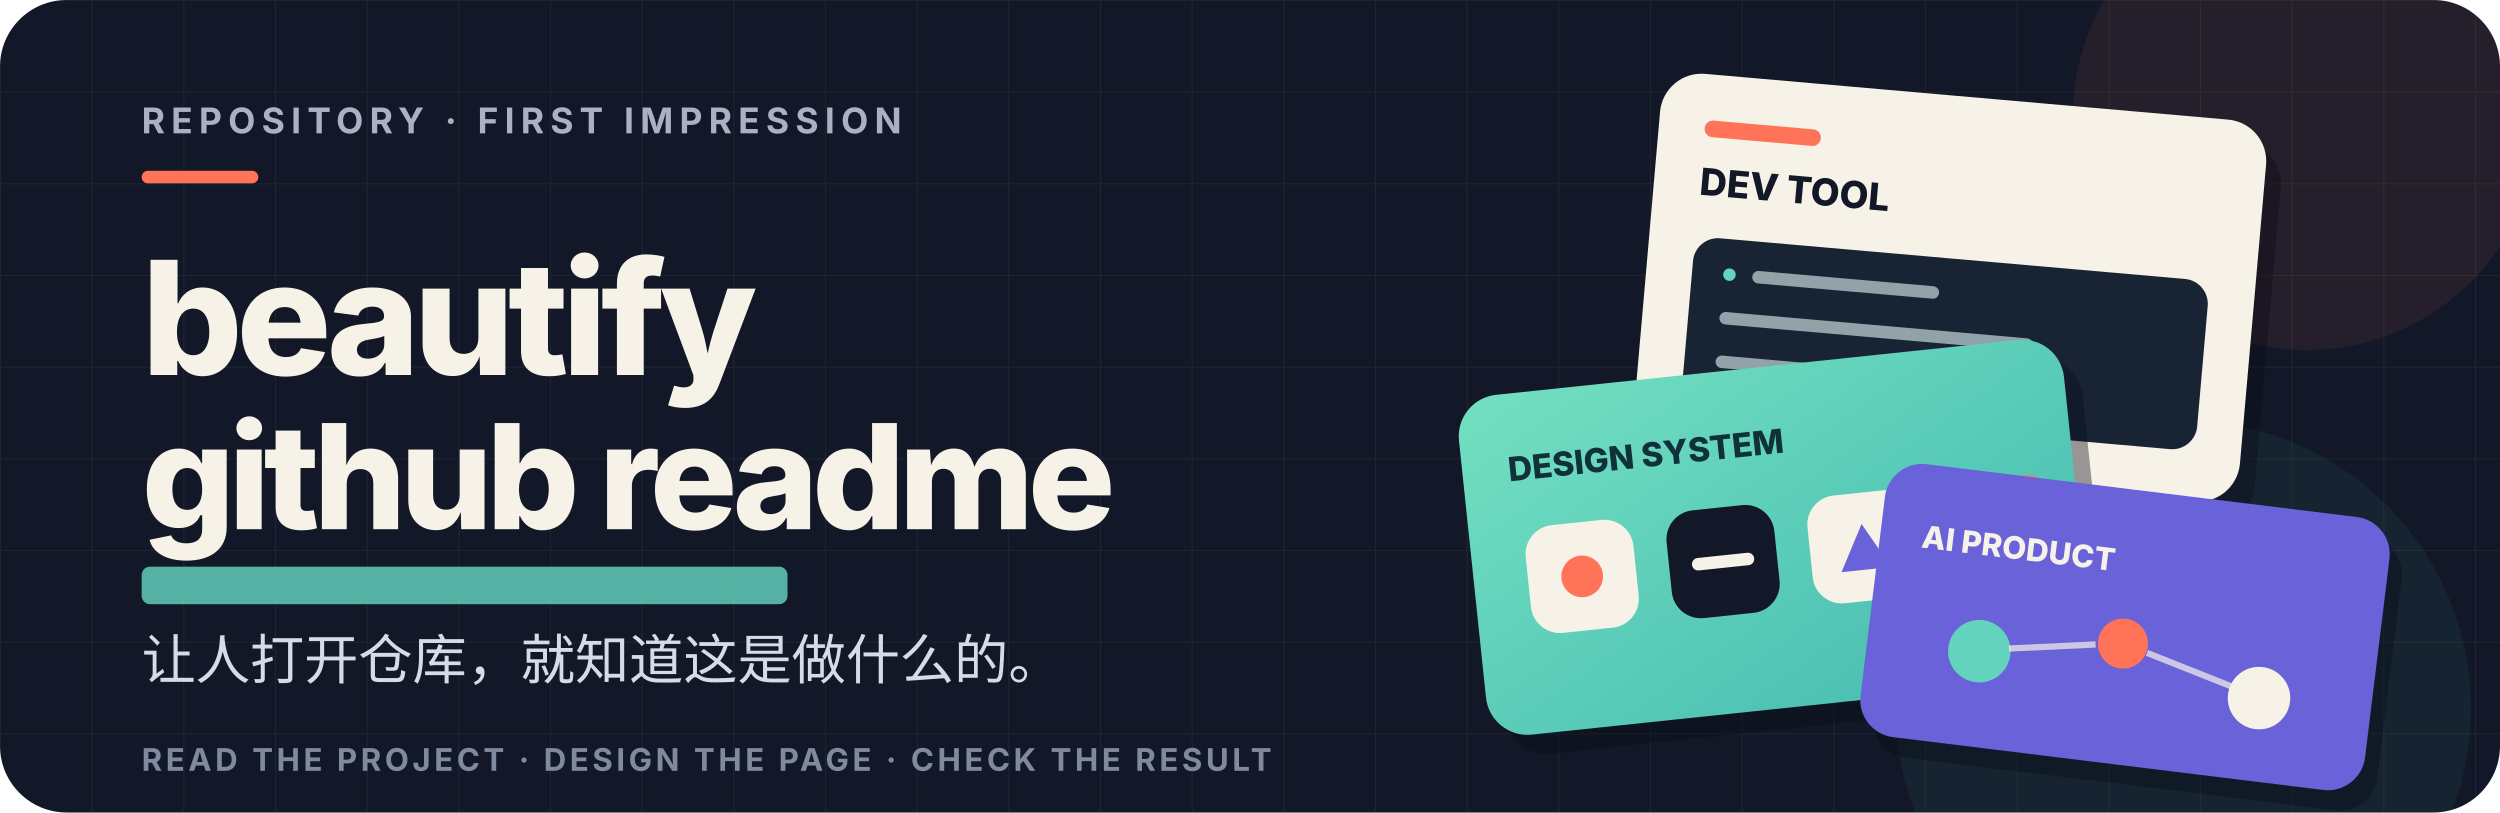
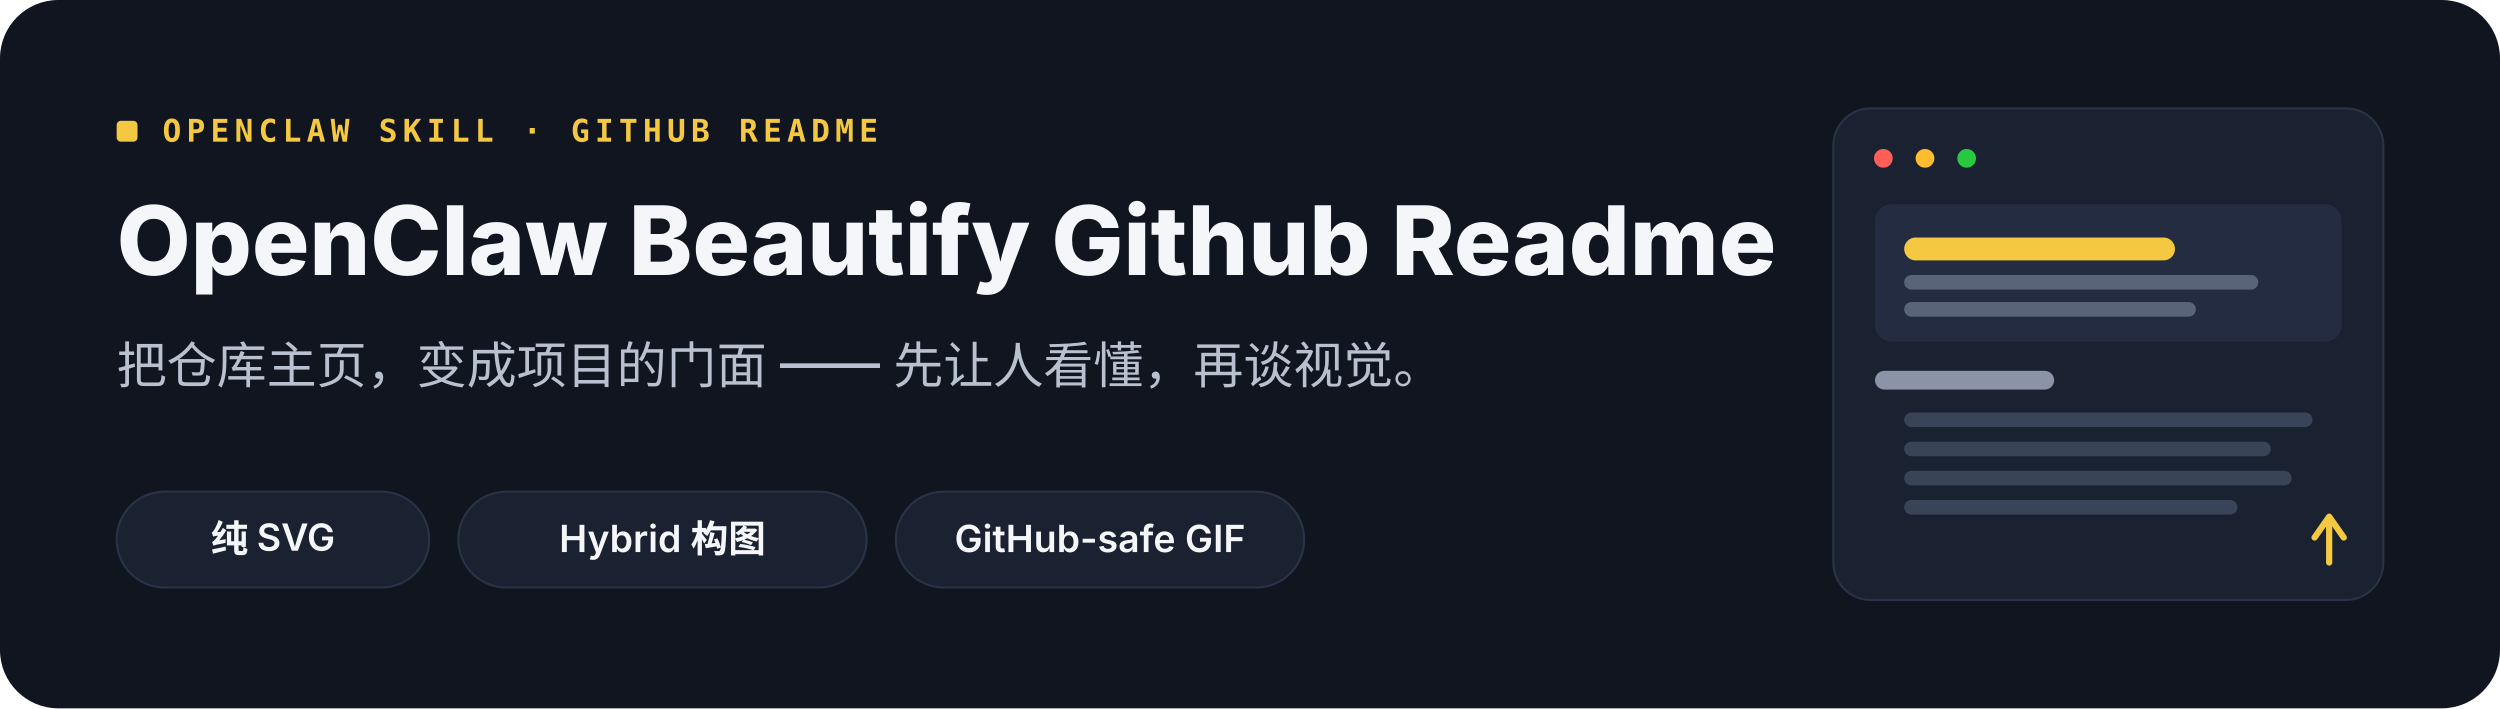
- <svg xmlns="http://www.w3.org/2000/svg" width="1200" height="390" viewBox="0 0 1200 390" role="img" aria-labelledby="title desc">
-   <defs>
-     <pattern id="grid" width="44" height="44" patternUnits="userSpaceOnUse">
-       <path d="M44 0H0V44" fill="none" stroke="#F7F2E8" stroke-opacity=".055" />
-     </pattern>
-     <linearGradient id="mint" x1="0" y1="0" x2="1" y2="1">
-       <stop stop-color="#74E0C1" />
-       <stop offset="1" stop-color="#43B9B0" />
-     </linearGradient>
-     <clipPath id="frame">
-       <rect width="1200" height="390" rx="32" />
-     </clipPath>
-   </defs>
-   <g clip-path="url(#frame)">
-     <rect width="1200" height="390" rx="32" fill="#121827" />
-     <rect width="1200" height="390" rx="32" fill="url(#grid)" />
-     <circle cx="1107" cy="56" r="112" fill="#FF7458" fill-opacity=".08" />
-     <circle cx="1048" cy="340" r="138" fill="#63D3BE" fill-opacity=".06" />
-     <g transform="translate(68 48)" font-family="-apple-system,BlinkMacSystemFont,'Segoe UI','PingFang SC',sans-serif">
-       <text x="0" y="16" fill="#A9B1C2" font-size="17" font-weight="700" letter-spacing="3">REPOSITORY · FIRST IMPRESSION</text>
-       <rect x="0" y="34" width="56" height="6" rx="3" fill="#FF7458" />
-       <text x="0" y="132" fill="#F7F2E8" font-size="76" font-weight="780" letter-spacing="-3">beautify</text>
-       <text x="0" y="206" fill="#F7F2E8" font-size="70" font-weight="760" letter-spacing="-3">github readme</text>
-       <rect id="title-highlight" x="0" y="224" width="310" height="18" rx="4" fill="#63D3BE" fill-opacity=".82" />
-       <text x="0" y="278" fill="#D6DCE7" font-size="26" font-weight="520">让人打开仓库，就知道这是做什么的。</text>
-       <text x="0" y="322" fill="#7F8A9F" font-size="15" font-weight="650" letter-spacing="1.7">READ THE PROJECT · DESIGN THE PAGE · CHECK THE RESULT</text>
-     </g>
-     <g font-family="-apple-system,BlinkMacSystemFont,'Segoe UI','PingFang SC',sans-serif">
-       <g id="motion-card-dev-tool" transform="translate(790 46) rotate(5 145 92)">
-         <rect x="8" y="10" width="292" height="184" rx="20" fill="#080D17" fill-opacity=".38" />
-         <rect width="292" height="184" rx="20" fill="#F7F2E8" />
-         <rect x="22" y="22" width="56" height="8" rx="4" fill="#FF7458" />
-         <text x="22" y="58" fill="#121827" font-size="18" font-weight="760">DEV TOOL</text>
-         <rect x="22" y="78" width="248" height="82" rx="12" fill="#182334" />
-         <circle cx="40" cy="95" r="3" fill="#63D3BE" />
-         <path d="M54 95h84M40 116h145M40 137h105" stroke="#AFC3C7" stroke-width="6" stroke-linecap="round" opacity=".8" />
-       </g>
-       <g id="motion-card-design-system" transform="translate(706 176) rotate(-6 145 82)">
-         <rect x="8" y="10" width="292" height="164" rx="20" fill="#080D17" fill-opacity=".4" />
-         <rect width="292" height="164" rx="20" fill="url(#mint)" />
-         <text x="22" y="42" fill="#10313A" font-size="16" font-weight="760">DESIGN SYSTEM</text>
-         <g transform="translate(26 65)">
-           <rect width="52" height="52" rx="14" fill="#F7F2E8" />
-           <circle cx="26" cy="26" r="10" fill="#FF7458" />
-           <rect x="68" width="52" height="52" rx="14" fill="#121827" />
-           <path d="M82 26h24" stroke="#F7F2E8" stroke-width="6" stroke-linecap="round" />
-           <rect x="136" width="52" height="52" rx="14" fill="#F7F2E8" />
-           <path d="M150 37l12-22 12 22z" fill="#6A62D9" />
-           <rect x="204" width="52" height="52" rx="14" fill="#FF7458" />
-           <circle cx="230" cy="26" r="9" fill="#121827" />
-         </g>
-       </g>
-       <g id="motion-card-ai-product" transform="translate(898 235) rotate(7 122 66)">
-         <rect x="7" y="9" width="244" height="132" rx="18" fill="#080D17" fill-opacity=".4" />
-         <rect width="244" height="132" rx="18" fill="#6A62D9" />
-         <text x="20" y="40" fill="#F7F2E8" font-size="15" font-weight="760">AI PRODUCT</text>
-         <circle cx="54" cy="86" r="15" fill="#63D3BE" />
-         <circle cx="122" cy="74" r="12" fill="#FF7458" />
-         <circle cx="190" cy="92" r="15" fill="#F7F2E8" />
-         <path d="M68 83l41-7M134 77l42 11" stroke="#F7F2E8" stroke-width="3" opacity=".7" />
-       </g>
-     </g>
+ <svg xmlns="http://www.w3.org/2000/svg" width="1200" height="340" viewBox="0 0 1200 340" role="img" aria-labelledby="title desc">
+   <rect width="1200" height="340" rx="28" fill="#10151F" />
+   <g font-family="ui-monospace, SFMono-Regular, Menlo, Consolas, monospace">
+     <rect x="56" y="58" width="10" height="10" rx="2" fill="#F5C842" />
+     <text x="78" y="68" fill="#F5C842" font-size="15" font-weight="700" letter-spacing="2.5">OPENCLAW SKILL · GITHUB README</text>
+   </g>
+   <text x="56" y="132" fill="#F4F6FA" font-family="-apple-system, BlinkMacSystemFont, 'Segoe UI', 'PingFang SC', 'Microsoft YaHei', sans-serif" font-size="46" font-weight="800">OpenClaw Beautify Github Readme</text>
+   <text x="56" y="184" fill="#B9C0CF" font-family="-apple-system, BlinkMacSystemFont, 'Segoe UI', 'PingFang SC', 'Microsoft YaHei', sans-serif" font-size="24" font-weight="500">把仓库主页，变成项目的门面 —— 先让人看懂，再谈视觉。</text>
+   <g font-family="-apple-system, BlinkMacSystemFont, 'Segoe UI', 'PingFang SC', 'Microsoft YaHei', sans-serif" font-size="18" font-weight="600">
+     <rect x="56" y="236" width="150" height="46" rx="23" fill="#1A2130" stroke="#2A3346" stroke-width="1" />
+     <text x="131" y="265" text-anchor="middle" fill="#F4F6FA">纯 SVG</text>
+     <rect x="220" y="236" width="196" height="46" rx="23" fill="#1A2130" stroke="#2A3346" stroke-width="1" />
+     <text x="318" y="265" text-anchor="middle" fill="#F4F6FA">Hybrid 构图</text>
+     <rect x="430" y="236" width="196" height="46" rx="23" fill="#1A2130" stroke="#2A3346" stroke-width="1" />
+     <text x="528" y="265" text-anchor="middle" fill="#F4F6FA">GitHub-safe GIF</text>
+   </g>
+   <g transform="translate(880 52)">
+     <rect width="264" height="236" rx="18" fill="#1A2130" stroke="#2A3346" stroke-width="1" />
+     <circle cx="24" cy="24" r="4.5" fill="#FF5F57" />
+     <circle cx="44" cy="24" r="4.5" fill="#FEBC2E" />
+     <circle cx="64" cy="24" r="4.5" fill="#28C840" />
+     <rect x="20" y="46" width="224" height="66" rx="8" fill="#232C40" />
+     <rect x="34" y="62" width="130" height="11" rx="5.5" fill="#F5C842" />
+     <rect x="34" y="80" width="170" height="7" rx="3.5" fill="#5A6478" />
+     <rect x="34" y="93" width="140" height="7" rx="3.5" fill="#5A6478" />
+     <rect x="20" y="126" width="86" height="9" rx="4.5" fill="#8B93A7" />
+     <rect x="34" y="146" width="196" height="7" rx="3.5" fill="#3A4458" />
+     <rect x="34" y="160" width="176" height="7" rx="3.5" fill="#3A4458" />
+     <rect x="34" y="174" width="186" height="7" rx="3.5" fill="#3A4458" />
+     <rect x="34" y="188" width="160" height="7" rx="3.5" fill="#3A4458" />
+     <path d="M238 218 L238 200" stroke="#F5C842" stroke-width="3" stroke-linecap="round" />
+     <path d="M231 206 L238 196 L245 206" fill="none" stroke="#F5C842" stroke-width="3" stroke-linecap="round" stroke-linejoin="round" />
  </g>
</svg>
